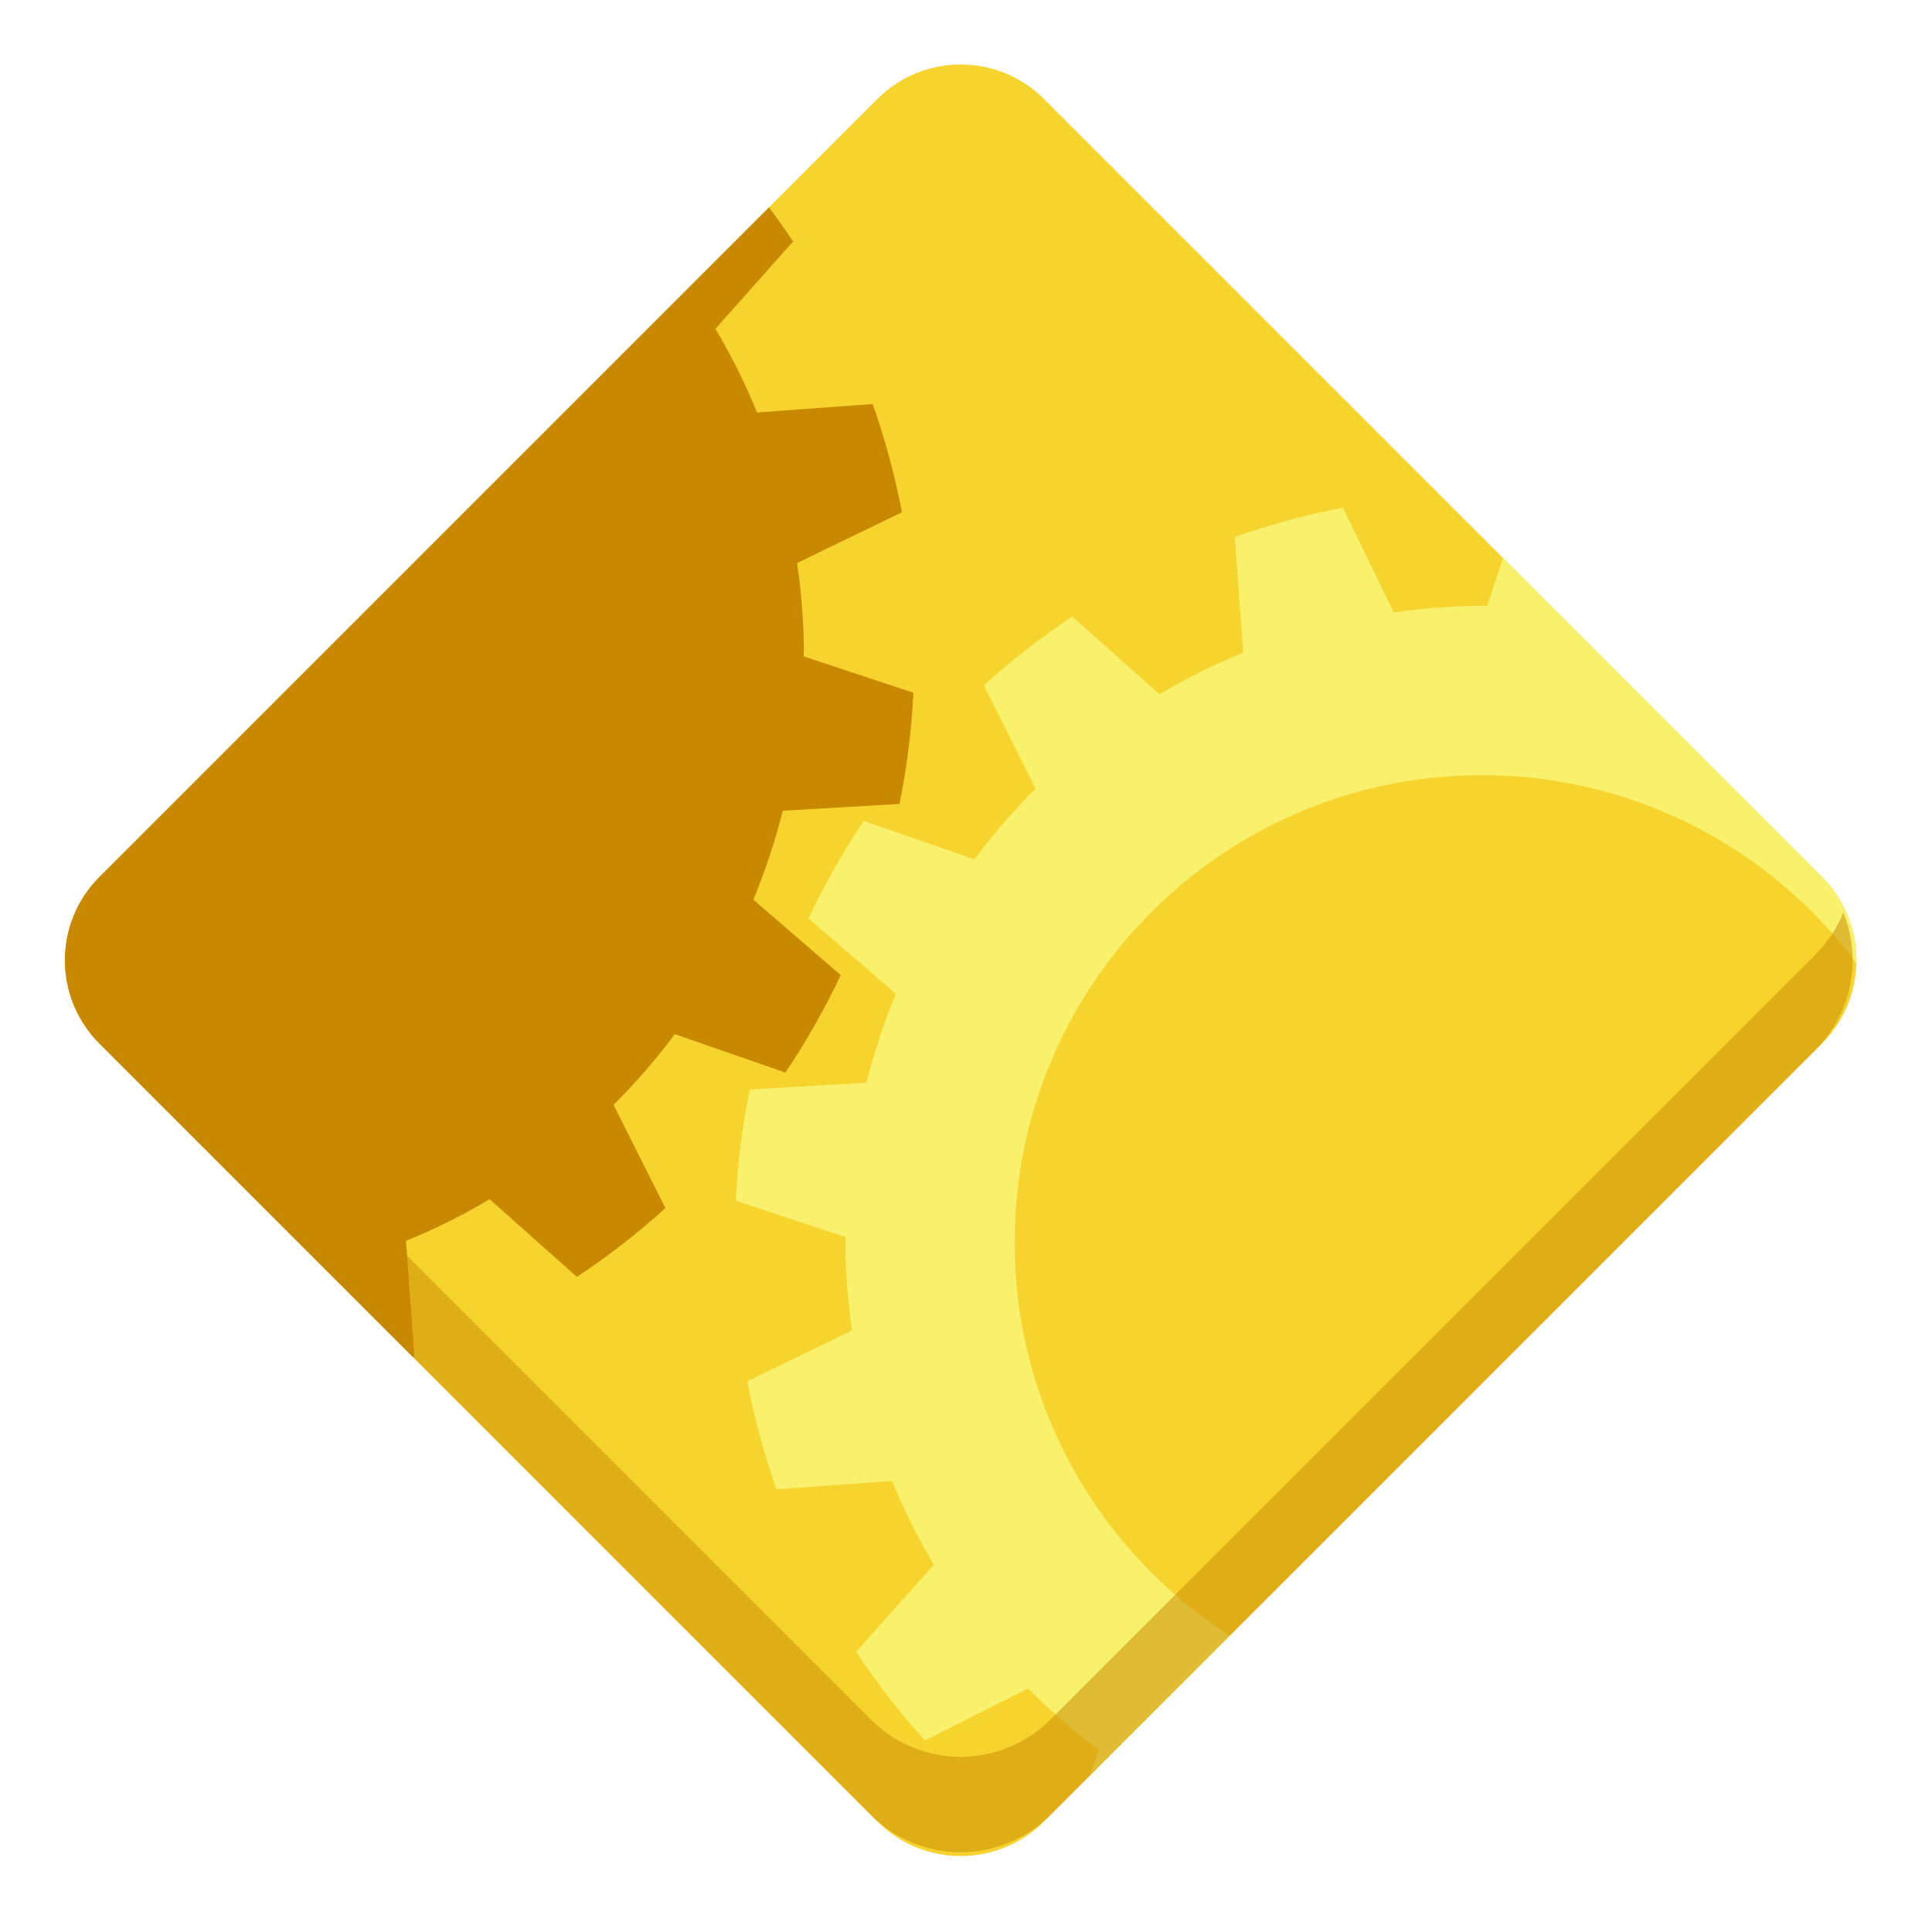
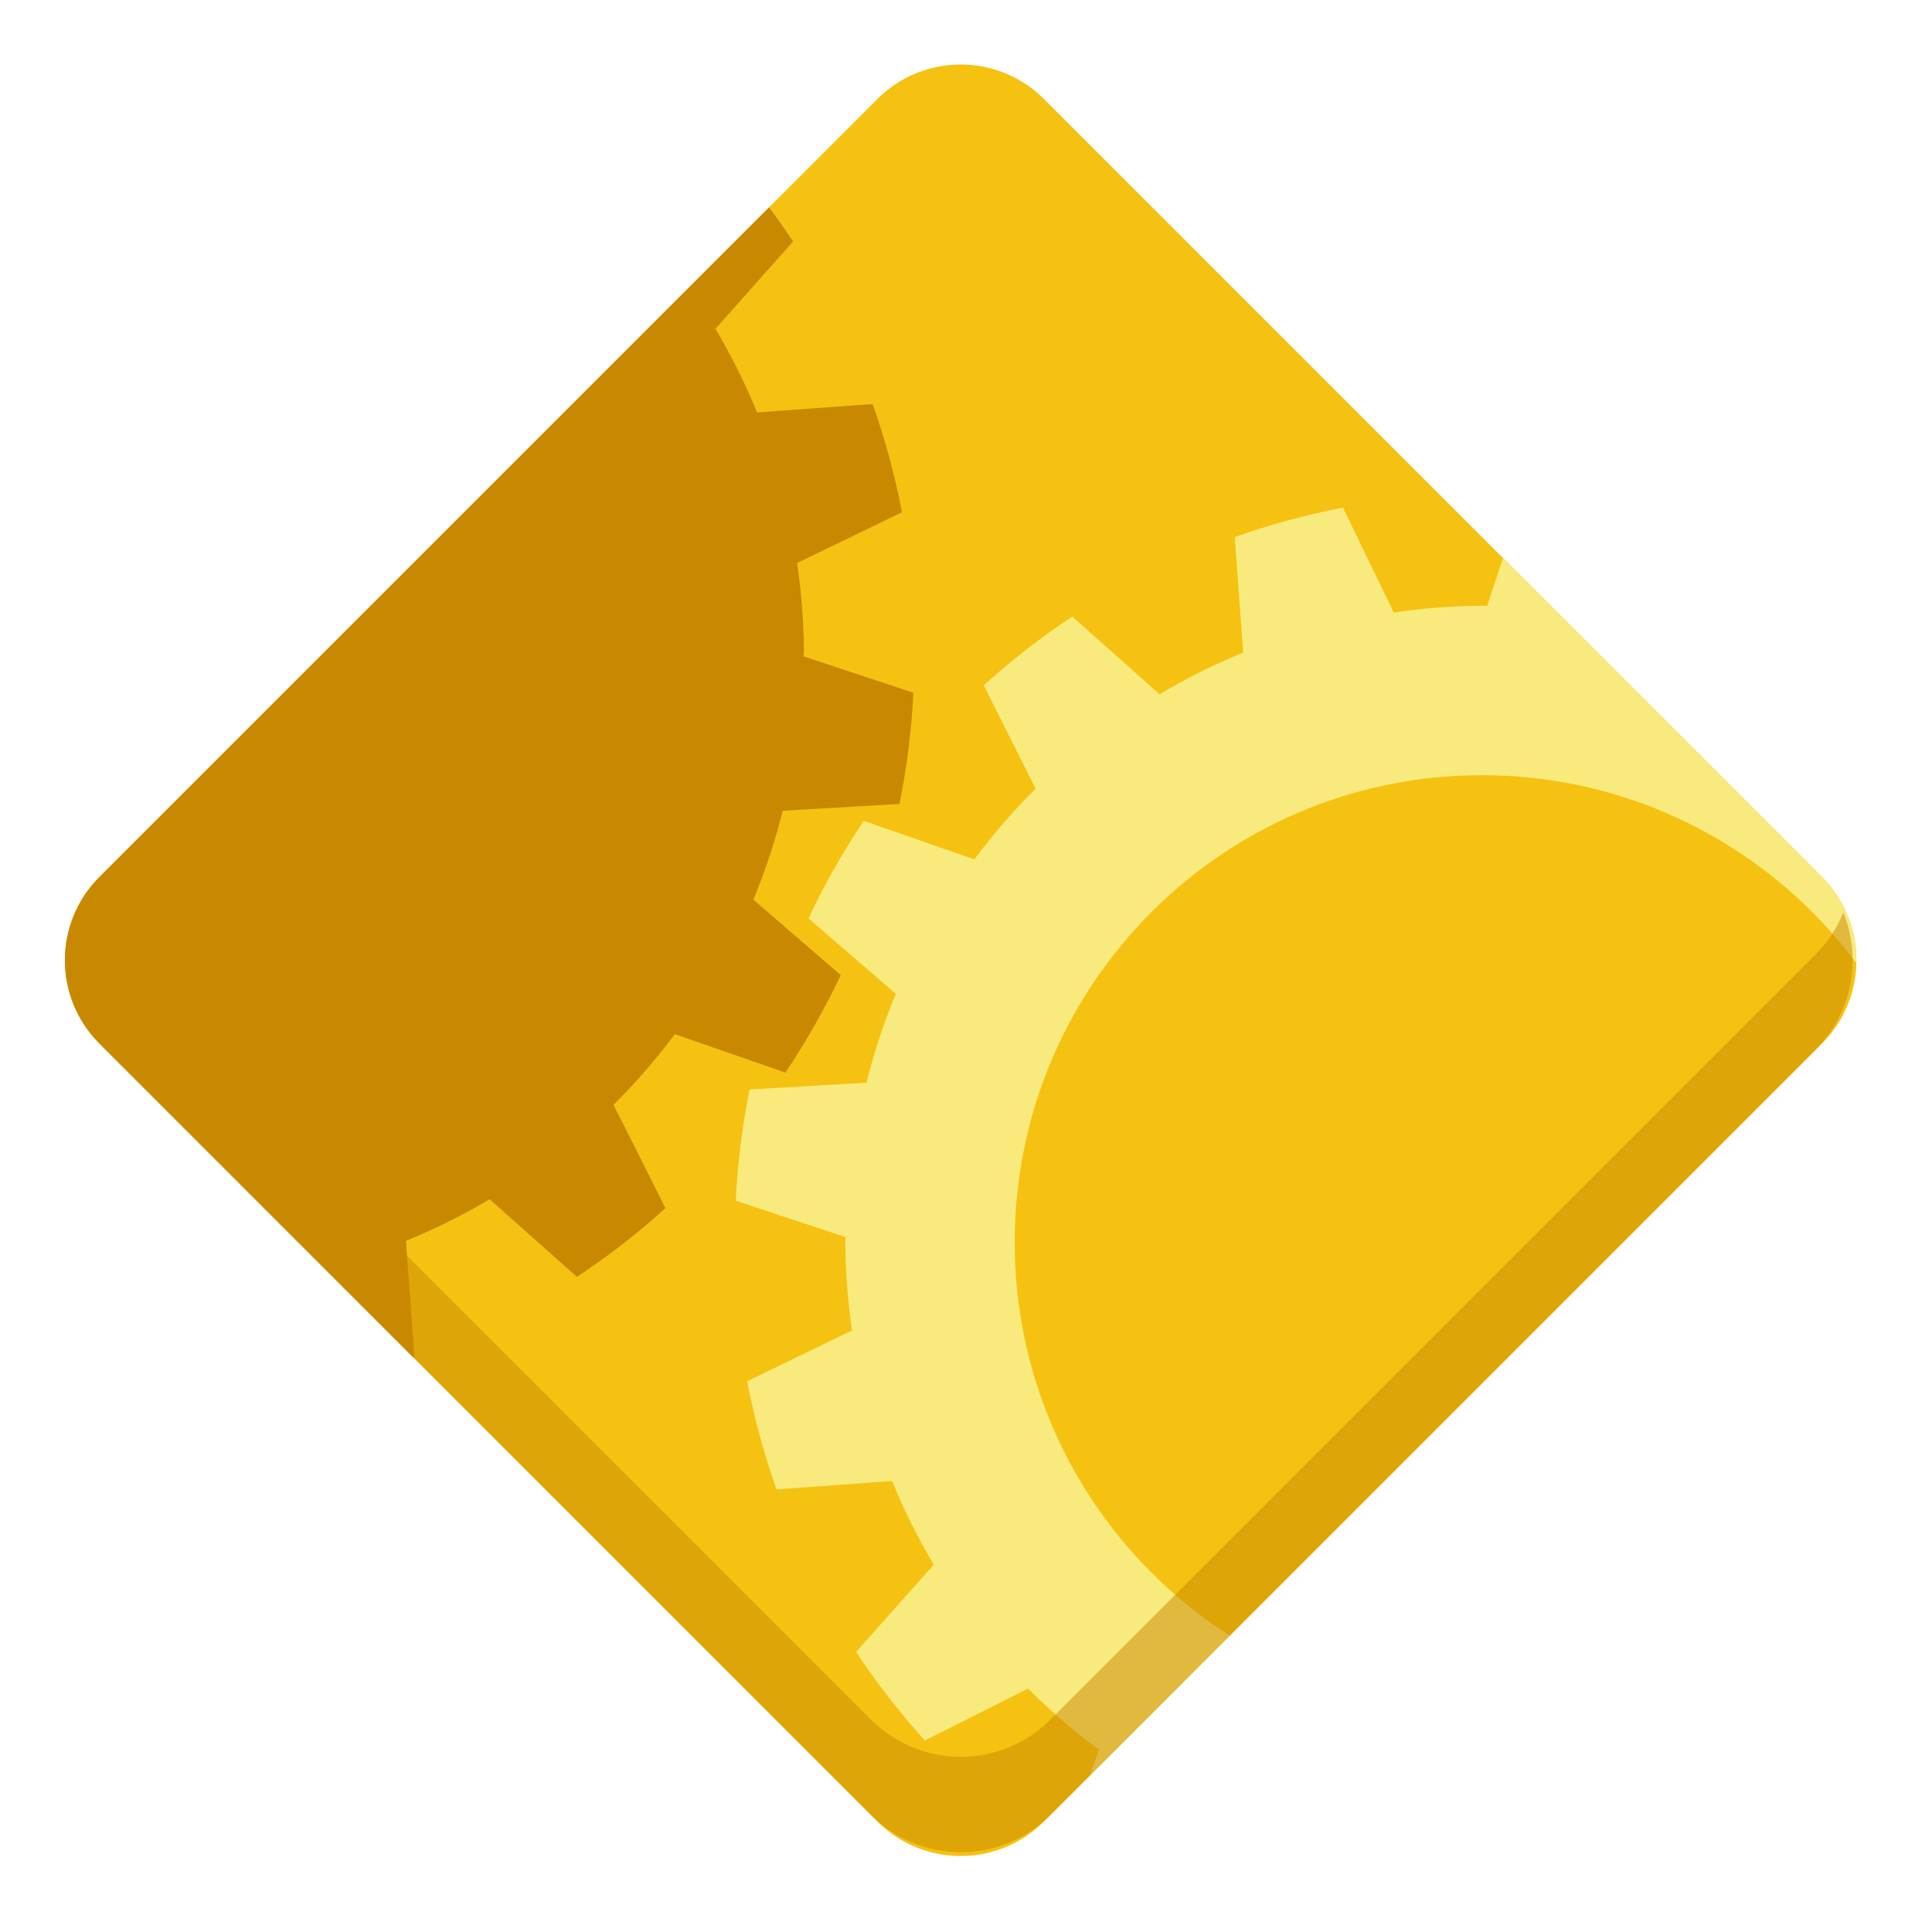
<svg xmlns="http://www.w3.org/2000/svg" height="128px" viewBox="0 0 128 128" width="128px" version="1.1" id="svg1456">
  <defs id="defs1460" />
  <clipPath id="a">
    <path d="m 4 4 h 119 v 119 h -119 z m 0 0" id="path1418" />
  </clipPath>
  <clipPath id="b">
    <path d="m 69.164 6.559 l 51.543 51.543 c 3.047 3.047 3.047 7.988 0 11.035 l -51.543 51.543 c -3.047 3.047 -7.988 3.047 -11.035 0 l -51.543 -51.543 c -3.047 -3.047 -3.047 -7.988 0 -11.035 l 51.543 -51.543 c 3.047 -3.047 7.988 -3.047 11.035 0 z m 0 0" id="path1421" />
  </clipPath>
  <clipPath id="c">
    <path d="m 48 32 h 75 v 91 h -75 z m 0 0" id="path1424" />
  </clipPath>
  <clipPath id="d">
    <path d="m 69.164 6.559 l 51.543 51.543 c 3.047 3.047 3.047 7.988 0 11.035 l -51.543 51.543 c -3.047 3.047 -7.988 3.047 -11.035 0 l -51.543 -51.543 c -3.047 -3.047 -3.047 -7.988 0 -11.035 l 51.543 -51.543 c 3.047 -3.047 7.988 -3.047 11.035 0 z m 0 0" id="path1427" />
  </clipPath>
  <clipPath id="e">
    <path d="m 4 4 h 57 v 89 h -57 z m 0 0" id="path1430" />
  </clipPath>
  <clipPath id="f">
    <path d="m 69.164 6.559 l 51.543 51.543 c 3.047 3.047 3.047 7.988 0 11.035 l -51.543 51.543 c -3.047 3.047 -7.988 3.047 -11.035 0 l -51.543 -51.543 c -3.047 -3.047 -3.047 -7.988 0 -11.035 l 51.543 -51.543 c 3.047 -3.047 7.988 -3.047 11.035 0 z m 0 0" id="path1433" />
  </clipPath>
  <g clip-path="url(#a)" id="g1440">
    <g clip-path="url(#b)" id="g1438">
-       <path d="m 65.137 2.531 l 59.598 59.598 c 0.824 0.824 0.824 2.156 0 2.98 l -59.598 59.598 c -0.824 0.824 -2.156 0.824 -2.98 0 l -59.598 -59.598 c -0.824 -0.824 -0.824 -2.156 0 -2.98 l 59.598 -59.598 c 0.824 -0.824 2.156 -0.824 2.98 0 z m 0 0" fill="#3584e4" id="path1436" style="fill:#f6d32d;fill-opacity:1" />
+       <path d="m 65.137 2.531 l 59.598 59.598 c 0.824 0.824 0.824 2.156 0 2.98 l -59.598 59.598 c -0.824 0.824 -2.156 0.824 -2.98 0 l -59.598 -59.598 c -0.824 -0.824 -0.824 -2.156 0 -2.98 l 59.598 -59.598 c 0.824 -0.824 2.156 -0.824 2.98 0 z m 0 0" fill="#3584e4" id="path1436" style="fill:#f5c211;fill-opacity:1" />
    </g>
  </g>
  <g clip-path="url(#c)" id="g1446">
    <g clip-path="url(#d)" id="g1444">
-       <path d="m 100.934 32.875 l -2.41 7.273 c -0.117 -0.008 -0.23 -0.012 -0.348 -0.016 c -1.953 0.012 -3.902 0.164 -5.836 0.449 l -3.363 -6.949 c -2.438 0.469 -4.832 1.117 -7.172 1.945 l 0.559 7.656 c -1.91 0.781 -3.766 1.707 -5.543 2.762 l -5.781 -5.148 c -2.066 1.371 -4.027 2.891 -5.867 4.555 l 3.438 6.844 c -1.465 1.461 -2.82 3.027 -4.059 4.688 l -7.328 -2.551 c -1.379 2.059 -2.605 4.219 -3.66 6.461 l 5.785 5 c -0.793 1.91 -1.441 3.879 -1.945 5.887 l -7.738 0.449 c -0.492 2.43 -0.801 4.895 -0.922 7.371 l 7.273 2.41 c -0.004 0.113 -0.012 0.23 -0.016 0.348 c 0.016 1.953 0.164 3.902 0.449 5.836 l -6.949 3.363 c 0.469 2.434 1.117 4.832 1.945 7.168 l 7.656 -0.555 c 0.785 1.91 1.707 3.766 2.762 5.543 l -5.148 5.781 c 1.371 2.066 2.895 4.027 4.555 5.867 l 6.844 -3.438 c 1.461 1.465 3.027 2.82 4.688 4.055 l -2.547 7.332 c 2.055 1.379 4.215 2.602 6.457 3.66 l 5 -5.785 c 1.914 0.793 3.879 1.441 5.887 1.945 l 0.453 7.738 c 2.43 0.488 4.891 0.797 7.367 0.922 l 2.41 -7.273 c 0.117 0.004 0.23 0.012 0.348 0.016 c 1.953 -0.016 3.902 -0.164 5.836 -0.449 l 3.363 6.949 c 2.434 -0.469 4.832 -1.117 7.168 -1.945 l -0.555 -7.656 c 1.91 -0.785 3.766 -1.707 5.543 -2.762 l 5.781 5.145 c 2.066 -1.367 4.027 -2.891 5.867 -4.551 l -3.438 -6.848 c 1.465 -1.457 2.82 -3.023 4.055 -4.684 l 7.332 2.547 c 1.379 -2.059 2.602 -4.215 3.66 -6.457 l -5.785 -5 c 0.793 -1.914 1.441 -3.879 1.945 -5.887 l 7.738 -0.453 c 0.492 -2.43 0.797 -4.891 0.922 -7.367 l -7.273 -2.41 c 0.004 -0.117 0.012 -0.23 0.016 -0.348 c -0.016 -1.953 -0.164 -3.902 -0.449 -5.836 l 6.949 -3.363 c -0.469 -2.438 -1.117 -4.832 -1.945 -7.172 l -7.656 0.559 c -0.785 -1.914 -1.707 -3.766 -2.762 -5.543 l 5.145 -5.781 c -1.367 -2.066 -2.891 -4.027 -4.551 -5.867 l -6.848 3.438 c -1.457 -1.465 -3.023 -2.82 -4.684 -4.059 l 2.547 -7.328 c -2.059 -1.379 -4.215 -2.605 -6.457 -3.66 l -5 5.785 c -1.914 -0.793 -3.879 -1.441 -5.887 -1.945 l -0.453 -7.738 c -2.43 -0.492 -4.891 -0.801 -7.367 -0.922 z m -2.758 18.484 c 17.094 0 30.949 13.855 30.949 30.949 s -13.855 30.949 -30.949 30.949 s -30.949 -13.855 -30.949 -30.949 s 13.855 -30.949 30.949 -30.949 z m 0 0" fill="#98c1f1" id="path1442" style="fill:#f9f06b;fill-opacity:1" />
+       <path d="m 100.934 32.875 l -2.41 7.273 c -0.117 -0.008 -0.23 -0.012 -0.348 -0.016 c -1.953 0.012 -3.902 0.164 -5.836 0.449 l -3.363 -6.949 c -2.438 0.469 -4.832 1.117 -7.172 1.945 l 0.559 7.656 c -1.91 0.781 -3.766 1.707 -5.543 2.762 l -5.781 -5.148 c -2.066 1.371 -4.027 2.891 -5.867 4.555 l 3.438 6.844 c -1.465 1.461 -2.82 3.027 -4.059 4.688 l -7.328 -2.551 c -1.379 2.059 -2.605 4.219 -3.66 6.461 l 5.785 5 c -0.793 1.91 -1.441 3.879 -1.945 5.887 l -7.738 0.449 c -0.492 2.43 -0.801 4.895 -0.922 7.371 l 7.273 2.41 c -0.004 0.113 -0.012 0.23 -0.016 0.348 c 0.016 1.953 0.164 3.902 0.449 5.836 l -6.949 3.363 c 0.469 2.434 1.117 4.832 1.945 7.168 l 7.656 -0.555 c 0.785 1.91 1.707 3.766 2.762 5.543 l -5.148 5.781 c 1.371 2.066 2.895 4.027 4.555 5.867 l 6.844 -3.438 c 1.461 1.465 3.027 2.82 4.688 4.055 l -2.547 7.332 c 2.055 1.379 4.215 2.602 6.457 3.66 l 5 -5.785 c 1.914 0.793 3.879 1.441 5.887 1.945 l 0.453 7.738 c 2.43 0.488 4.891 0.797 7.367 0.922 l 2.41 -7.273 c 0.117 0.004 0.23 0.012 0.348 0.016 c 1.953 -0.016 3.902 -0.164 5.836 -0.449 l 3.363 6.949 c 2.434 -0.469 4.832 -1.117 7.168 -1.945 l -0.555 -7.656 c 1.91 -0.785 3.766 -1.707 5.543 -2.762 l 5.781 5.145 c 2.066 -1.367 4.027 -2.891 5.867 -4.551 l -3.438 -6.848 c 1.465 -1.457 2.82 -3.023 4.055 -4.684 l 7.332 2.547 c 1.379 -2.059 2.602 -4.215 3.66 -6.457 l -5.785 -5 c 0.793 -1.914 1.441 -3.879 1.945 -5.887 l 7.738 -0.453 c 0.492 -2.43 0.797 -4.891 0.922 -7.367 l -7.273 -2.41 c 0.004 -0.117 0.012 -0.23 0.016 -0.348 c -0.016 -1.953 -0.164 -3.902 -0.449 -5.836 l 6.949 -3.363 c -0.469 -2.438 -1.117 -4.832 -1.945 -7.172 l -7.656 0.559 c -0.785 -1.914 -1.707 -3.766 -2.762 -5.543 l 5.145 -5.781 c -1.367 -2.066 -2.891 -4.027 -4.551 -5.867 l -6.848 3.438 c -1.457 -1.465 -3.023 -2.82 -4.684 -4.059 l 2.547 -7.328 c -2.059 -1.379 -4.215 -2.605 -6.457 -3.66 l -5 5.785 c -1.914 -0.793 -3.879 -1.441 -5.887 -1.945 l -0.453 -7.738 c -2.43 -0.492 -4.891 -0.801 -7.367 -0.922 z m -2.758 18.484 c 17.094 0 30.949 13.855 30.949 30.949 s -13.855 30.949 -30.949 30.949 s -30.949 -13.855 -30.949 -30.949 s 13.855 -30.949 30.949 -30.949 z m 0 0" fill="#98c1f1" id="path1442" style="fill:#f8ea7c;fill-opacity:1" />
    </g>
  </g>
  <g clip-path="url(#e)" id="g1452">
    <g clip-path="url(#f)" id="g1450">
      <path d="m 13.844 -6.293 l -2.414 7.273 c -0.113 -0.008 -0.23 -0.012 -0.348 -0.02 c -1.953 0.016 -3.902 0.168 -5.832 0.453 l -3.367 -6.949 c -2.434 0.469 -4.832 1.117 -7.168 1.945 l 0.559 7.656 c -1.914 0.781 -3.766 1.703 -5.543 2.758 l -5.785 -5.145 c -2.066 1.371 -4.027 2.891 -5.867 4.555 l 3.438 6.844 c -1.465 1.461 -2.82 3.027 -4.055 4.684 l -7.328 -2.547 c -1.383 2.059 -2.605 4.219 -3.664 6.461 l 5.789 5 c -0.793 1.91 -1.445 3.879 -1.949 5.887 l -7.738 0.449 c -0.488 2.43 -0.797 4.895 -0.918 7.367 l 7.273 2.414 c -0.008 0.113 -0.012 0.23 -0.02 0.348 c 0.016 1.953 0.168 3.902 0.453 5.832 l -6.949 3.367 c 0.465 2.434 1.117 4.832 1.941 7.168 l 7.66 -0.559 c 0.781 1.914 1.703 3.766 2.758 5.543 l -5.145 5.785 c 1.367 2.066 2.891 4.027 4.555 5.867 l 6.844 -3.438 c 1.461 1.465 3.027 2.82 4.684 4.055 l -2.547 7.328 c 2.059 1.383 4.219 2.605 6.457 3.664 l 5.004 -5.785 c 1.91 0.789 3.879 1.441 5.887 1.945 l 0.449 7.738 c 2.43 0.488 4.891 0.797 7.367 0.918 l 2.41 -7.273 c 0.117 0.008 0.234 0.016 0.348 0.02 c 1.953 -0.016 3.902 -0.168 5.836 -0.453 l 3.367 6.949 c 2.434 -0.465 4.828 -1.117 7.168 -1.941 l -0.559 -7.66 c 1.914 -0.781 3.766 -1.703 5.543 -2.758 l 5.785 5.145 c 2.066 -1.367 4.027 -2.891 5.863 -4.555 l -3.438 -6.844 c 1.469 -1.461 2.824 -3.023 4.059 -4.684 l 7.328 2.547 c 1.383 -2.059 2.605 -4.219 3.664 -6.457 l -5.789 -5 c 0.793 -1.914 1.445 -3.883 1.949 -5.891 l 7.734 -0.449 c 0.492 -2.43 0.801 -4.891 0.922 -7.367 l -7.273 -2.41 c 0.008 -0.117 0.012 -0.234 0.02 -0.348 c -0.016 -1.953 -0.168 -3.902 -0.453 -5.836 l 6.949 -3.367 c -0.469 -2.434 -1.117 -4.828 -1.941 -7.168 l -7.66 0.559 c -0.781 -1.914 -1.703 -3.766 -2.758 -5.543 l 5.145 -5.785 c -1.371 -2.066 -2.891 -4.027 -4.555 -5.863 l -6.844 3.438 c -1.461 -1.465 -3.027 -2.824 -4.684 -4.059 l 2.547 -7.328 c -2.059 -1.379 -4.219 -2.605 -6.461 -3.664 l -5 5.789 c -1.91 -0.793 -3.879 -1.445 -5.887 -1.949 l -0.449 -7.734 c -2.43 -0.492 -4.895 -0.801 -7.367 -0.922 z m 0 0" fill="#1a5fb4" id="path1448" style="fill:#c88800;fill-opacity:1" />
    </g>
  </g>
  <path d="m 5.168 60.457 c -1.234 3.043 -0.613 6.645 1.859 9.117 l 50.66 50.664 c 3.301 3.301 8.617 3.301 11.918 0 l 50.66 -50.664 c 2.473 -2.473 3.094 -6.074 1.859 -9.117 c -0.41 1.02 -1.031 1.973 -1.859 2.801 l -50.66 50.66 c -3.301 3.301 -8.617 3.301 -11.918 0 l -50.66 -50.66 c -0.828 -0.828 -1.449 -1.781 -1.859 -2.801 z m 0 0" fill="#1a5fb4" fill-opacity="0.502" id="path1454" style="fill:#c88800;fill-opacity:0.502" />
</svg>
